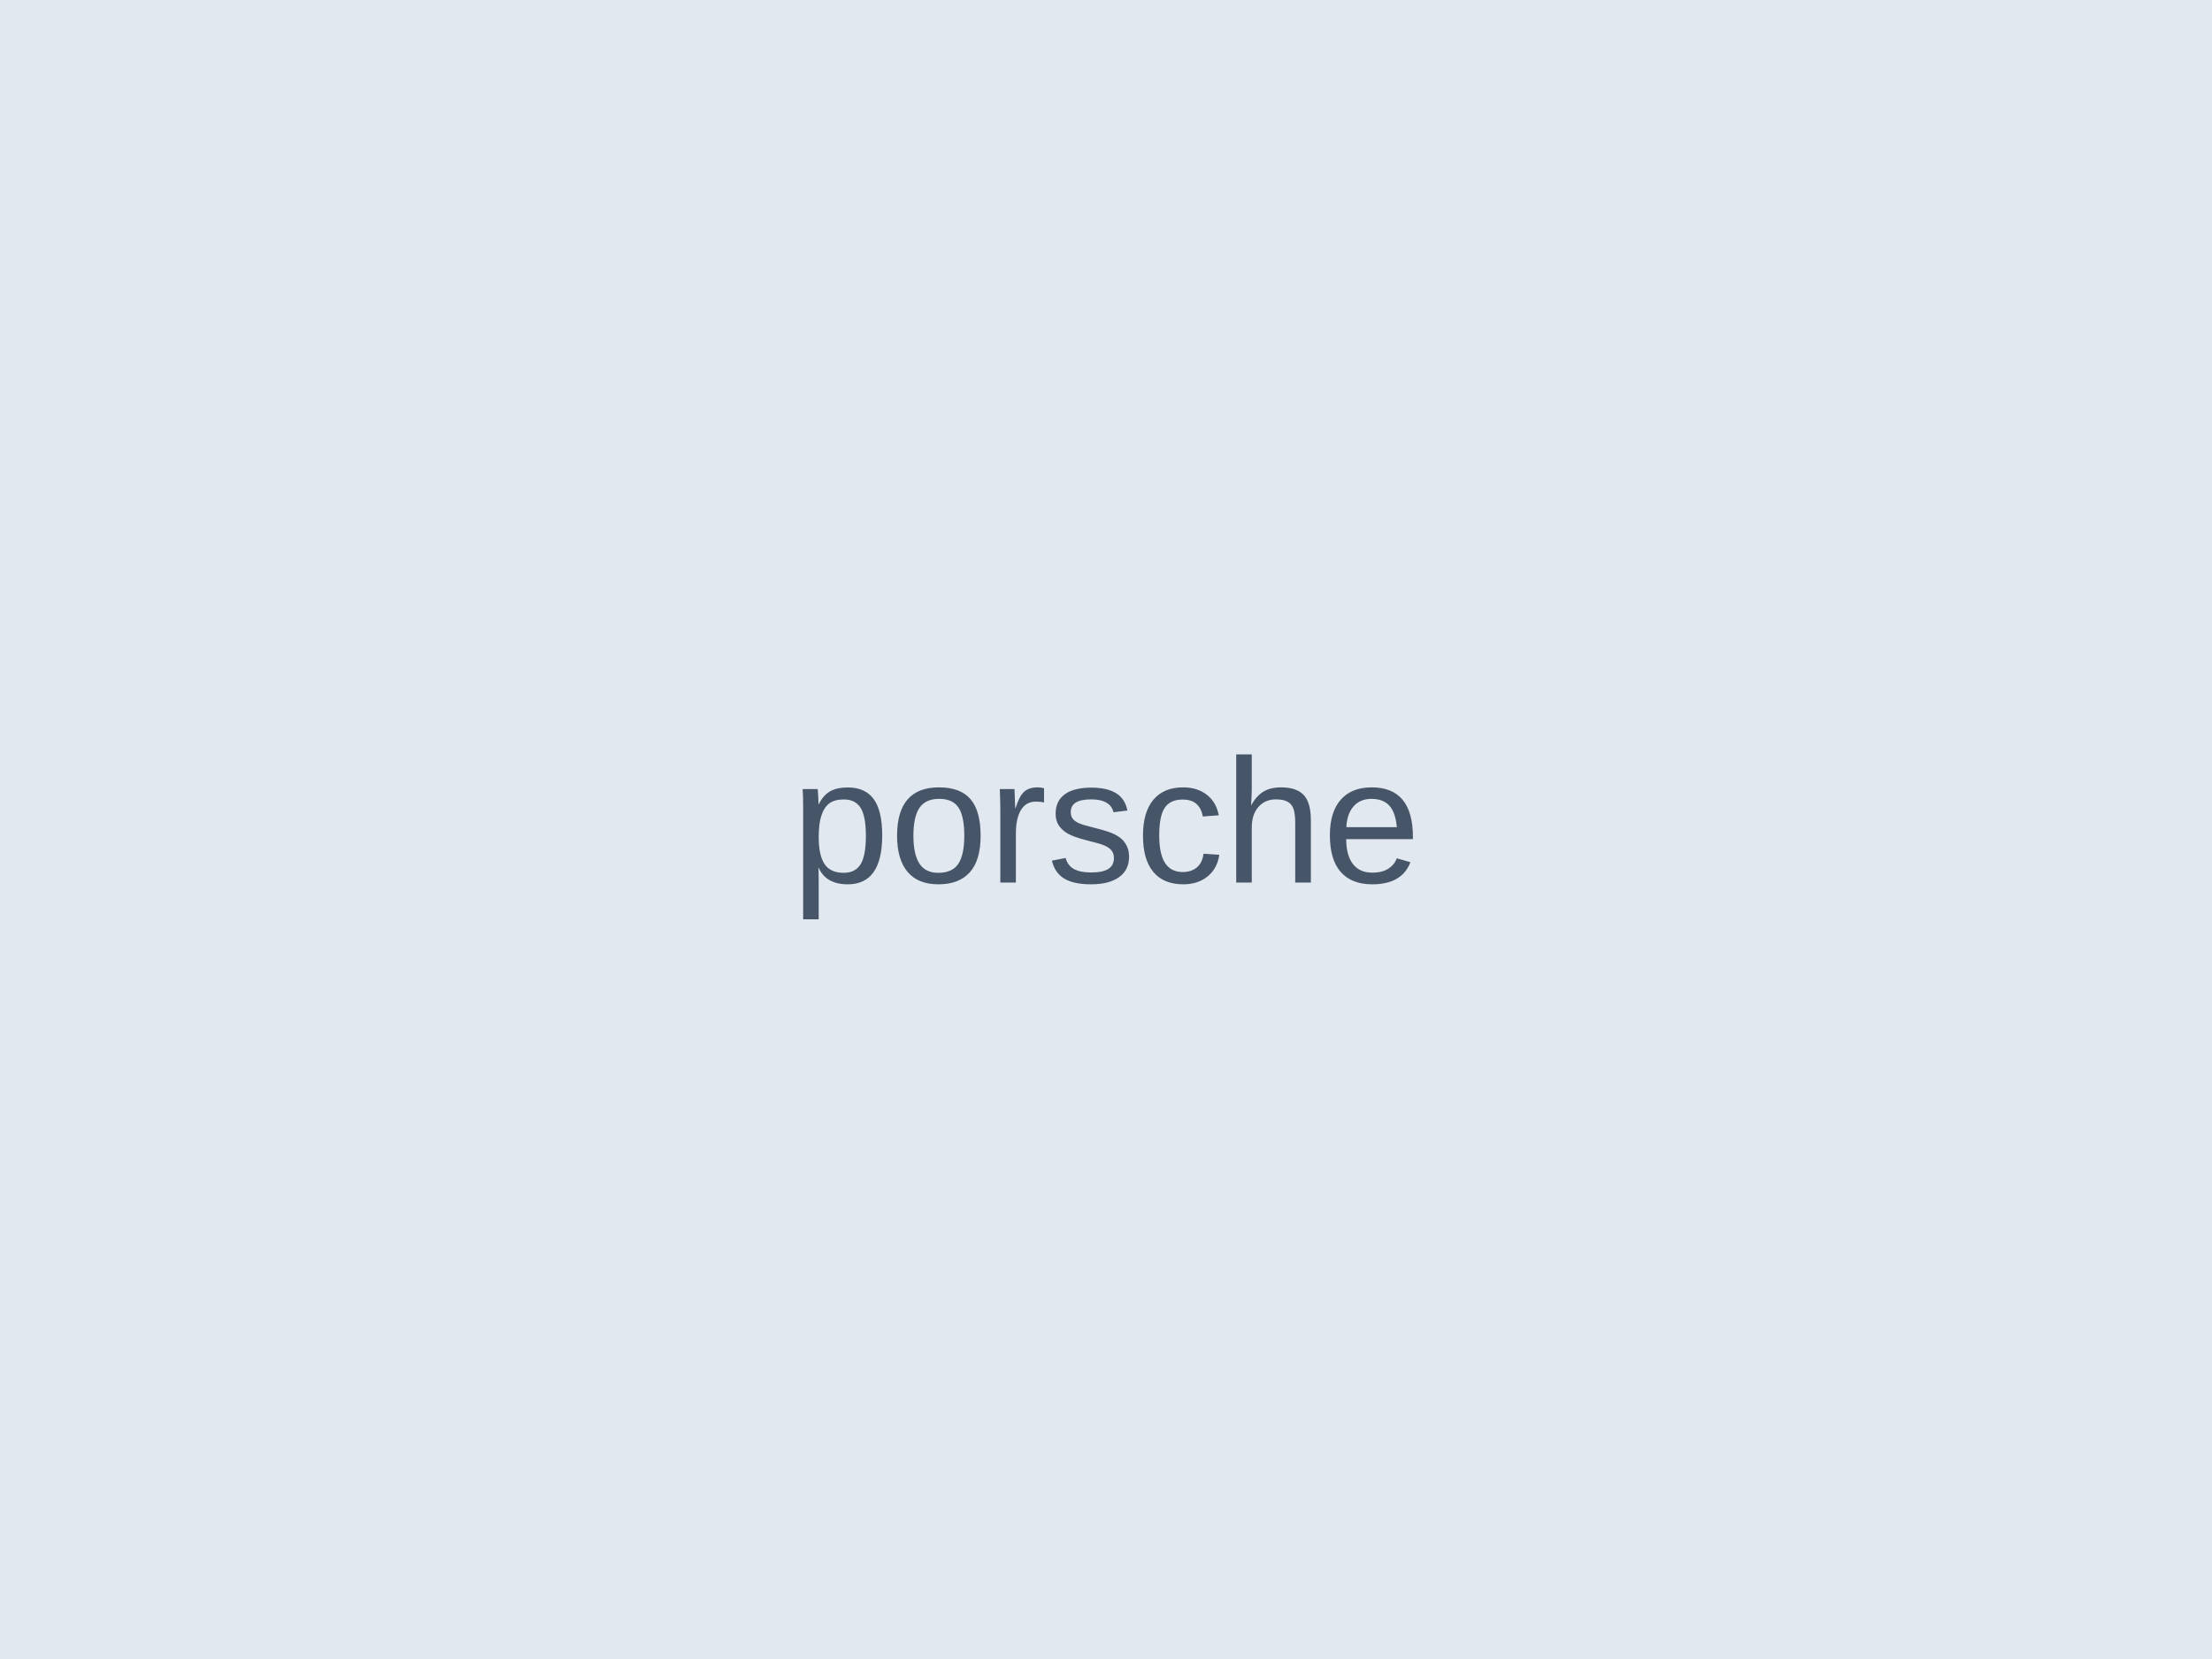
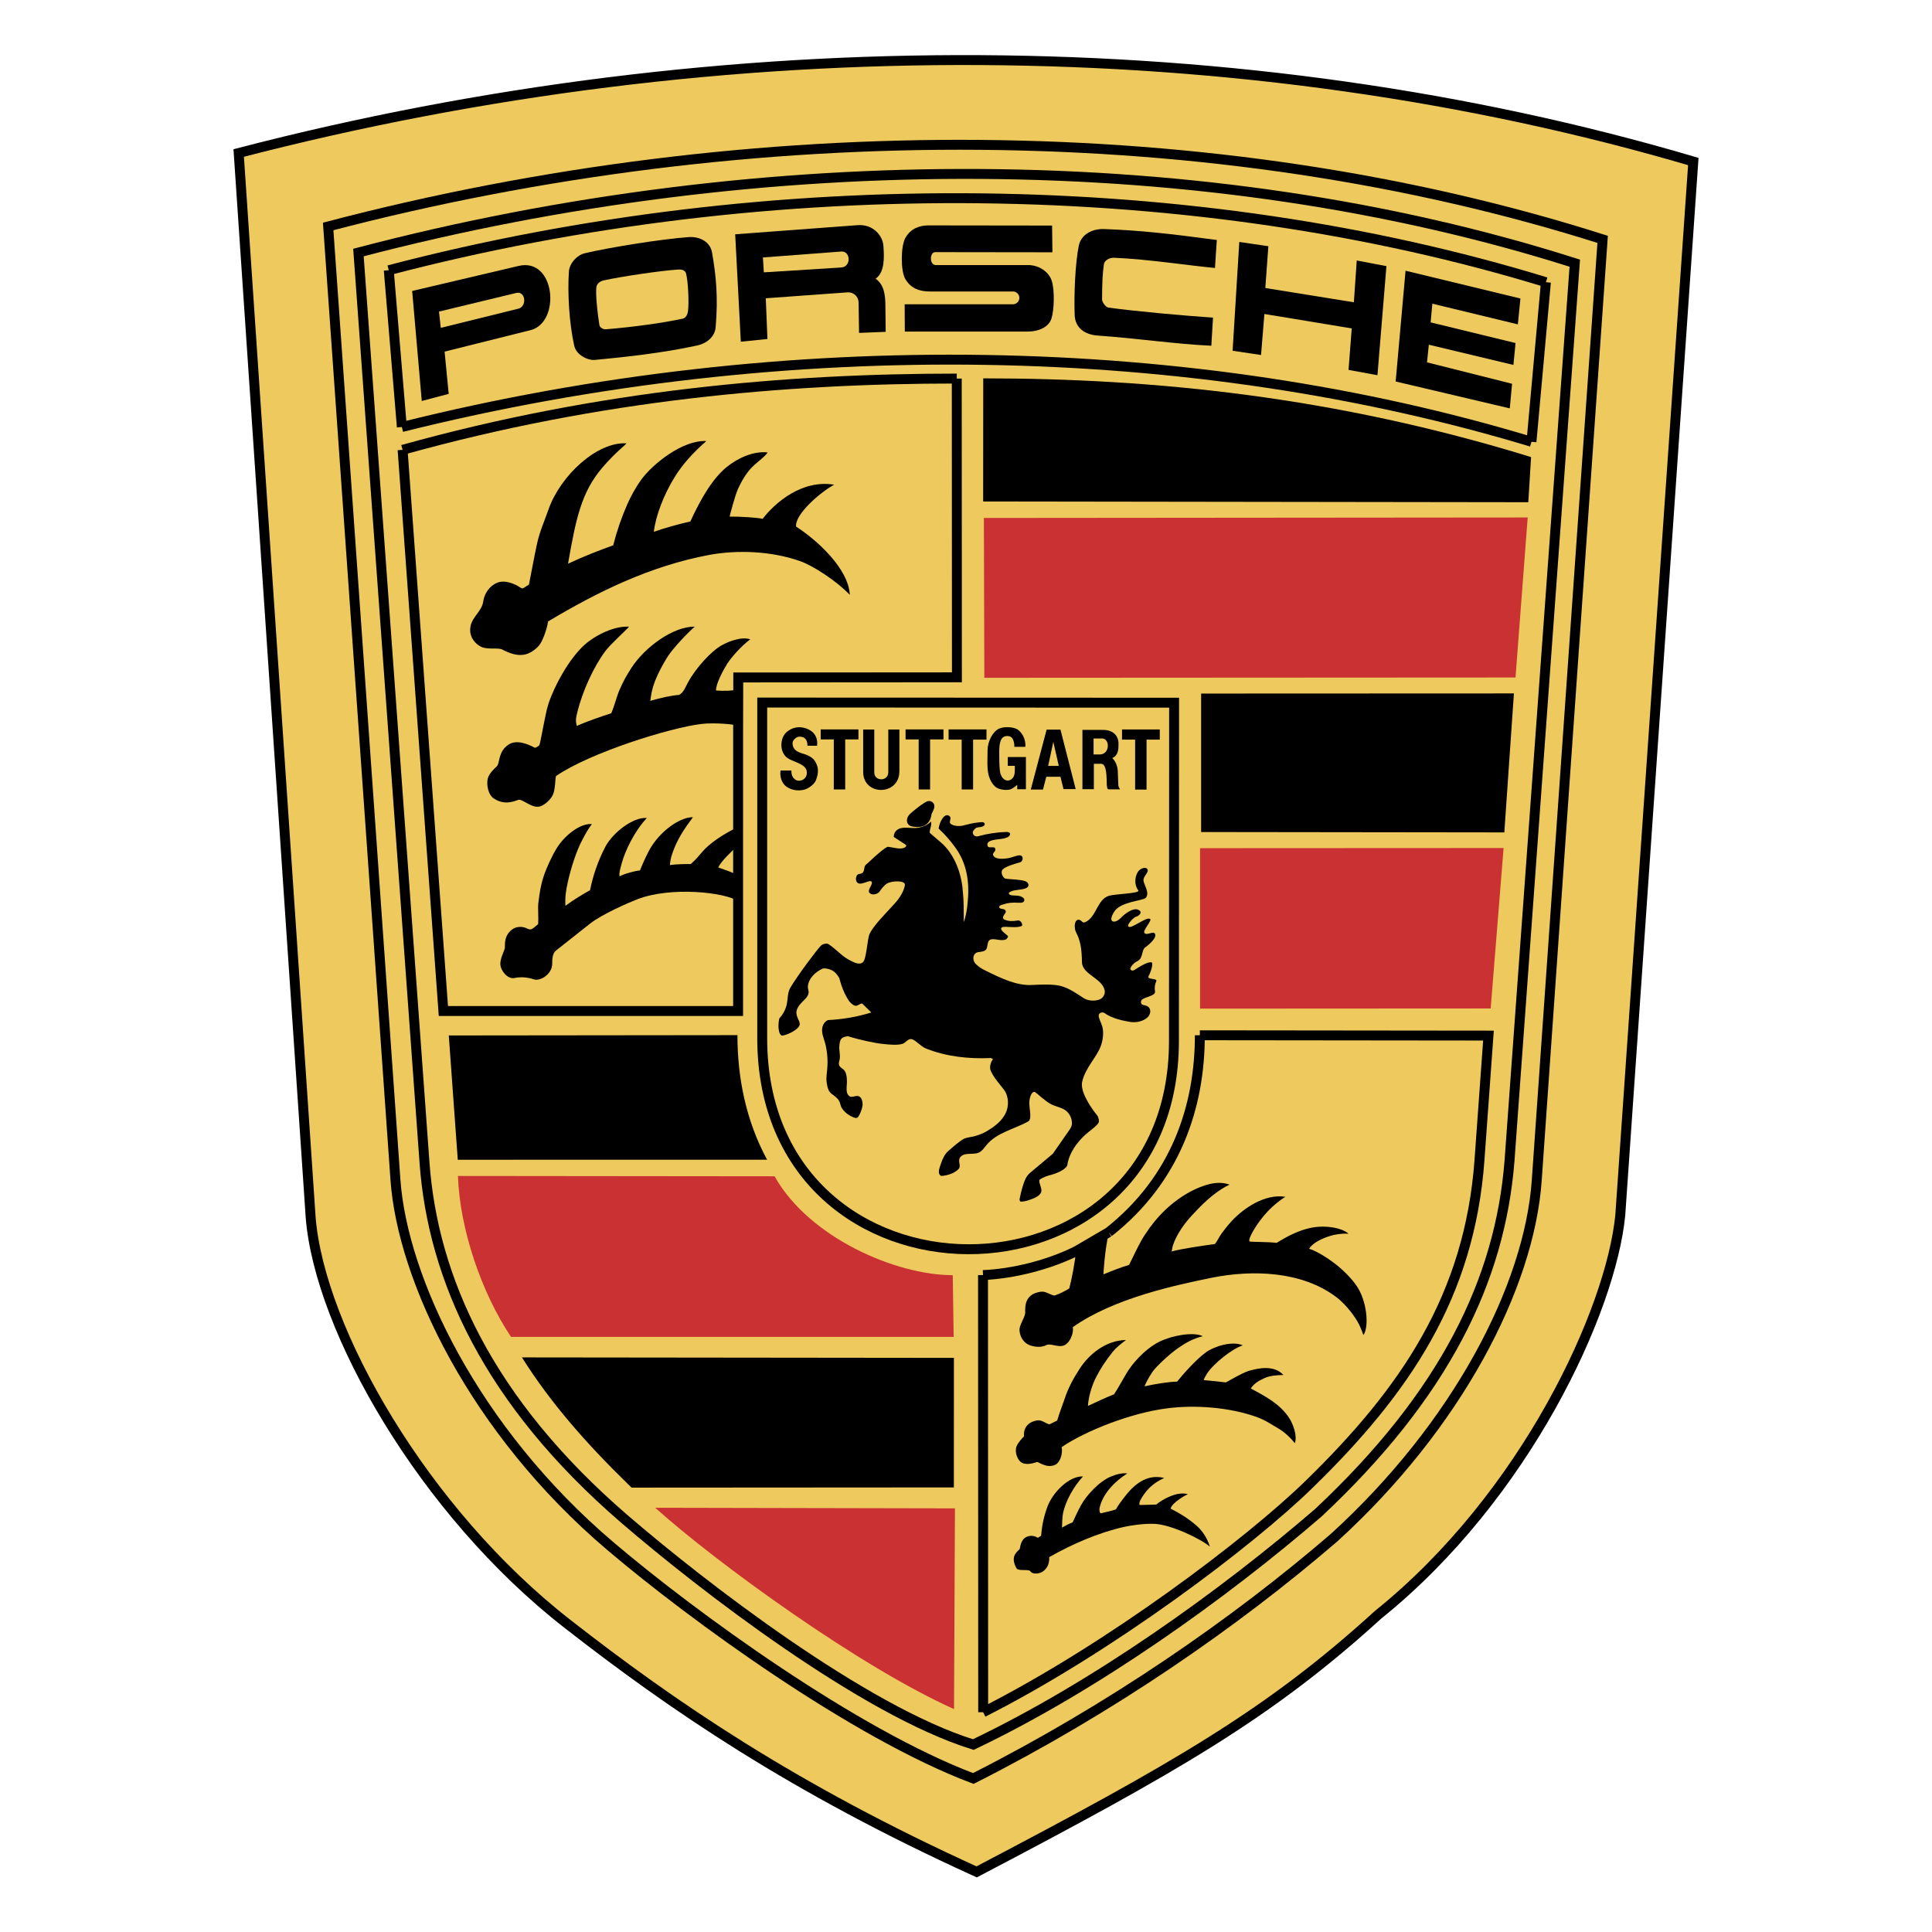
- <svg xmlns="http://www.w3.org/2000/svg" width="800" height="600">
-   <rect width="100%" height="100%" fill="#e2e8f0" />
-   <text x="50%" y="50%" font-family="Arial, sans-serif" font-size="64" fill="#475569" text-anchor="middle" dy=".3em">porsche</text>
+ <svg xmlns="http://www.w3.org/2000/svg" width="2500" height="2500" viewBox="0 0 192.756 192.756">
+   <path fill-rule="evenodd" clip-rule="evenodd" fill="#fff" d="M0 0h192.756v192.756H0V0z" />
+   <path d="M137.486 161.109c-10.898 9.93-20.281 15.281-40.045 25.65-18.399-8.367-30.407-16.615-40.821-24.742-14.391-11.203-24.729-29.396-25.625-40.553l-7.18-106.199c48.639-12.643 100.374-12.355 145.126.85l-7.285 105.122c-.927 9.519-9.443 28.031-24.17 39.872z" fill-rule="evenodd" clip-rule="evenodd" fill="#edc95e" stroke="#000" stroke-width=".989" stroke-miterlimit="2.613" />
+   <path d="M153.322 117.756l6.574-93.874c-38.514-12.266-84.648-12.447-127.154-1.289l6.71 95.102c.698 9.883 7.818 24.998 21.466 36.58 8.213 6.975 24.304 18.68 36.189 23.166 13.693-6.928 26.143-15.541 36.01-24.043 12.237-11.144 19.463-25.002 20.205-35.642z" fill-rule="evenodd" clip-rule="evenodd" fill="#edc95e" stroke="#000" stroke-width=".989" stroke-miterlimit="2.613" />
+   <path d="M131.539 150.92c-9.459 8.156-22.195 17.297-34.432 23.135-10.929-3.381-27.082-15.844-34.854-22.545-13.556-11.703-19.067-23.953-19.901-35.535l-6.59-90.78c40.472-10.628 84.647-10.628 121.354 1.062l-6.512 89.568c-.94 11.913-6.481 23.3-19.065 35.095z" fill-rule="evenodd" clip-rule="evenodd" fill="#edc95e" stroke="#000" stroke-width=".989" stroke-miterlimit="2.613" />
+   <path d="M38.788 26.958l1.305 15.646m0 0c38.635-9.656 79.106-8.687 112.702 1.472m0 0l1.441-15.919m0 0c-34.809-10.672-77.071-11.249-115.448-1.198" fill="none" stroke="#000" stroke-width=".989" stroke-miterlimit="2.613" />
+   <path fill-rule="evenodd" clip-rule="evenodd" d="M134.863 32.765l-8.713-1.439-.336 4.092-2.837-.423.668-10.856 2.9.424-.305 4.17 8.836 1.425.287-4.17 2.961.562-.896 10.885-2.883-.531.318-4.139zM92.809 29.083c-1.062 0-1.912-.288-2.474-1.228-.485-.773-.485-3.29 0-4.124.531-.97 1.487-1.243 2.277-1.243l12.356.016.032 2.667-11.689-.015c-.577 0-.592 1.289.045 1.289h9.214c1.078 0 2.035.653 2.338 1.5.334.911.273 2.973 0 3.821-.258.85-1.23 1.318-2.445 1.318H90.274l-.016-2.728h10.854a.639.639 0 0 0 0-1.274h-8.303v.001zM85.661 30.167a1.023 1.023 0 0 0-1.062-1.001l-8.198.592.167 4.062-2.656.273-.562-10.718 12.206-.91c1.579-.12 2.505 1.061 2.58 2.047.091 1.167.137 2.668-.774 3.29.759.561.957 1.395.972 2.562l.031 2.743-2.657.107-.047-3.047z" />
+   <path d="M83.919 26.688c1.047-.061.956-1.683 0-1.592l-7.803.591.091 1.485 7.712-.484z" fill-rule="evenodd" clip-rule="evenodd" fill="#edc95e" />
+   <path d="M58.356 25.264c2.505-.591 7.636-1.409 10.323-1.607 1.229-.09 2.186.546 2.353 1.502.395 2.198.638 4.471.364 7.52-.076.879-.835 1.576-1.837 1.789-3.446.758-7.317 1.167-10.187 1.44-.729.076-1.882-.5-2.079-1.41-.501-2.214-.684-5.307-.531-7.43.061-.787.79-1.621 1.594-1.804z" fill-rule="evenodd" clip-rule="evenodd" />
+   <path d="M68.106 31.794c.349-.077.501-.455.532-.728.121-.834.015-3.018-.183-3.745-.06-.288-.303-.471-.849-.425-1.488.092-5.42.652-7.363 1.076-.516.122-.714.425-.744.698-.092.712.121 2.668.303 3.759.046.259.38.44.637.425 2.627-.211 5.725-.635 7.667-1.06z" fill-rule="evenodd" clip-rule="evenodd" fill="#edc95e" />
+   <path d="M111.154 25.716c-.576-.015-.971.334-1.016.637-.137.895-.184 2.046-.184 3.547 0 .197.334.743.623.788 2.611.365 7.682.82 10.445 1.001l-.168 2.804c-3.627-.166-7.422-.743-11.354-1.015-1.291-.092-2.232-.788-2.279-2.031-.076-2.047.047-5.14.412-6.944.242-1.106 1.305-1.683 2.504-1.652 3.627.137 6.512.456 11.264 1.092l-.182 2.79c-2.305-.197-6.678-.88-10.065-1.017zM51.751 26.53c3.674-.864 4.235 5.655 1.168 6.413l-8.562 2.138.41 4.214-2.687.712-.957-10.976 10.628-2.501z" fill-rule="evenodd" clip-rule="evenodd" />
+   <path d="M51.706 30.8c.88-.198.759-1.774-.183-1.577l-7.727 1.865.182 1.622 7.728-1.91z" fill-rule="evenodd" clip-rule="evenodd" fill="#edc95e" />
+   <path fill-rule="evenodd" clip-rule="evenodd" d="M142.555 34.392l-.182 1.759 8.486 2.138-.228 2.455-11.385-2.682.986-11.053 11.461 2.774-.257 2.577-8.532-2.061-.168 1.865 8.471 2.062-.213 2.183-8.439-2.017z" />
+   <path d="M73.642 82.553v-9.202l.01-3.88.005-1.88 21.814-.016-.014-29.805m0 0c-16.973 0-35.568 1.606-55.289 7.111m0 0l4.068 55.986h29.405V82.553" fill="none" stroke="#000" stroke-width=".989" stroke-miterlimit="2.613" />
+   <path d="M73.611 72.456c0-.197-2.414-.38-3.614-.229-3.188.379-11.158 2.881-14.528 5.201-.075.197-.061 1.303-.288 1.819-.197.469-.698.955-1.184 1.167-.866.378-1.868-.773-2.308-.606-.456.166-1.427.561-2.475-.182-.47-.333-.712-1.273-.546-1.971.152-.501.577-.895.912-1.213.304-.303.09-1.47 1.183-2.168.759-.484 1.807-.089 2.612.334.182-.061.304-.136.44-.257.105-.32.273-1.29.425-2.048.183-.819.244-1.35.486-2.107.607-1.834 2.064-4.472 3.583-5.852 1.199-1.061 3.066-1.91 4.447-1.819-.137.211-1.852 1.743-2.354 2.426-1.184 1.575-2.276 4.001-2.792 6.063-.183.697-.183.956-.061 1.41 1.123-.501 2.58-.985 3.431-1.259.334-.742.516-1.592.805-2.273.455-1.062.745-1.517 1.214-2.259 1.351-2.092 4.205-4.154 6.315-4.108-.699.606-2.156 2.122-2.732 3.031-.47.758-.911 1.577-1.245 2.426-.288.758-.379 1.319-.455 1.94 1.093-.317 2.171-.545 2.869-.591.471-.258.622-.758.881-1.228.804-1.501 2.382-3.184 3.385-3.729.804-.44 1.988-.865 2.838-.591-.911.682-1.867 1.772-2.292 2.425-.44.697-1.154 2.047-1.124 2.684.745.06 1.714.021 2.14-.085l.032 3.649.01-3.881-.01 3.881z" fill-rule="evenodd" clip-rule="evenodd" />
+   <path d="M63.944 47.901c1.154-1.606 4.189-4.031 6.528-3.895-1.275 1.106-2.399 2.334-3.188 3.638-1.033 1.682-1.868 3.791-2.049 5.412.773-.288 2.595-.803 3.643-1.031.926-2.016 2.141-4.245 3.644-5.443 1.077-.864 2.625-1.607 4.068-1.44-.334.47-.881.834-1.291 1.214-.745.651-1.26 1.531-1.67 2.425-.304.667-.82 2.668-.835 2.76 1.047-.015 2.9.105 3.294.227 1.23-1.607 3.917-3.941 7.136-3.411-1.397.758-3.947 2.971-3.795 4.184 2.094 1.35 5.221 4.184 5.358 6.806-1.427-1.485-3.78-2.956-4.964-3.365-2.839-1.001-6.224-1.137-9.048-.622-5.89 1.107-11.097 3.654-16.091 6.641-.121.804-.562 2.016-.926 2.425-.364.409-.911.804-1.502.896-.744.12-1.503-.182-2.141-.516-.41-.228-1.488.061-2.17-.305-.471-.242-1.2-.924-1.002-2 .167-.955 1.123-1.531 1.259-2.441.198-1.333 1.168-1.911 1.67-2 .546-.107 1.108.076 1.609.302.212.106.439.289.638.35.197-.061.485-.304.653-.379.045-.153.546-2.926.819-4.139.273-1.213.744-2.245 1.139-3.38 1.184-3.365 4.843-6.762 7.773-6.58-.152.213-1.094.895-2.399 2.41-2.11 2.472-2.642 5.095-3.431 9.597 1.624-.758 3.036-1.303 4.508-1.835.35-1.394.82-2.759 1.397-4.078.38-.849.835-1.684 1.366-2.427z" fill-rule="evenodd" clip-rule="evenodd" />
+   <path fill-rule="evenodd" clip-rule="evenodd" fill="#ca3132" d="M152.418 51.629l-54.256.047.045 15.948 52.996-.03 1.215-15.965z" />
+   <path d="M110.631 122.969c-.379 1.529-.562 4.107-.531 4.17.926-.381 1.791-.715 2.551-.941.059-.092 1.139-2.441 1.625-3.078 1.137-1.758 2.67-3.26 4.537-4.26 1.17-.592 2.596-1.137 3.857-.666-1.656.787-2.945 2.213-3.721 3.031-.713.758-1.549 1.879-1.928 3.031-.061.197-.121.607-.121.607.773-.242 3.248-.607 4.281-.744.121-.016.439-.697.682-1.031.305-.408.486-.666.973-1.211 1.246-1.35 3.355-2.791 5.404-2.473-1.123.713-2.354 1.85-3.34 3.639-.137.273-.318.652-.242.818.303.062 1.807.031 2.717.139 1.047-.652 2.156-1.23 3.355-1.486 1.35-.305 3.111-.061 3.811.574-.82-.045-1.596.107-2.338.395-.426.168-1.275.562-1.596 1.107.807.227 2.127 1.092 2.961 1.789.576.484 1.275 1.182 1.715 1.82 1.109 1.5 1.336 4.197.744 5.002-.166-.471-.35-.939-.605-1.381-.533-.893-1.369-1.863-2.082-2.395-3.445-2.621-8.41-2.758-12.461-1.941-3.479.715-9.748 2.018-13.846 4.928.105.518-.215 1.379-.684 1.715-.623.453-1.504-.168-1.959.076-.621.318-1.396.119-1.715-.016-.547-.229-.91-.789-.957-1.441-.045-.516.455-1.137.562-1.697.047-.229-.197-1.35.76-1.926.182-.105.729-.303 1.107-.242.379.076.684.318 1.062.379a7.47 7.47 0 0 0 1.473-.713c.305-1.168.531-2.518.684-3.715l3.265-1.863z" fill-rule="evenodd" clip-rule="evenodd" />
+   <path d="M107.367 124.832c-2.719 1.35-6.271 2.26-9.291 2.381m0 0l.016 43.615m0 0c12.676-6.426 26.58-16.947 32.502-22.723 9.578-9.326 16.031-18.771 17.016-32.385m-.001.001l.896-12.4-28.797-.031m.001-.001c0 7.035-2.338 14.32-9.09 19.645m0 0l-3.252 1.898" fill="none" stroke="#000" stroke-width=".989" stroke-miterlimit="2.613" />
+   <path d="M111.154 139.105c.457-.697 1.004-1.715 1.275-2.154.957-1.531 2.338-2.668 3.281-3.107 1.289-.621 3.369-.986 4.295-.531-1.018.244-1.791.713-2.506 1.213-.729.5-2.156 1.805-2.52 2.35-.408.607-.684 1.152-.789 1.439 1.152-.256 2.535-.469 3.248-.469.518-.652 1.883-2.213 2.9-2.941.82-.576 2.566-1.152 3.658-.682-1.047.334-2.898 1.789-3.582 2.834-.152.244-.289.502-.318.637.561.047 1.623.152 2.201.229.059 0 1.639-.971 2.352-1.168.928-.258 2.445-.59 3.4.426-.697.014-1.352.074-1.867.303-.742.334-1.062.576-1.396 1.045 1.457.773 2.977 1.578 3.873 3.004.316.5.803 1.682.529 2.455-.455-.576-1.078-1.137-1.578-1.426-.713-.41-1.23-.803-2.096-1.137-2.717-1.016-6.27-1.289-9.109-.91-3.672.471-8.182 2.291-10.488 3.867.152.711-.197 1.545-.607 1.742-.865.439-1.699-.303-1.852-.258-.229.076-.928.318-1.428.107-.5-.197-.818-1.078-.621-1.639.15-.424.758-1.031.758-1.031-.092-.924.516-1.484 1.352-1.592.471-.045.805.32 1.184.395.35-.166.592-.287.775-.379.213-.758.531-1.531.742-2.168.35-1.076.867-2.031 1.52-3.031.939-1.441 2.611-2.805 4.6-2.836-.607.471-.957.729-1.336 1.199-.652.818-1.154 1.561-1.609 2.439-.41.773-.789 1.926-.852 2.941.73-.347 1.853-.863 2.611-1.166zM110.861 147.305c.516-.211 1.062-.363 1.609-.303-1.275.818-2.445 2.016-2.764 3.439-.029.154-.029.455.107.547.363-.092 1.289-.289 1.533-.408.152-.318.531-.818.789-1.152.91-1.213 2.217-2.426 4.021-1.971-1.182.529-1.865 1.273-2.383 2.213-.09.168-.152.484-.031.484.305 0 1.459-.045 1.625-.045.531-.471 2.08-1.365 3.143-1.031a5.496 5.496 0 0 0-1.441.986c-.105.121-.244.273-.273.455.941.469 1.775 1 2.551 1.668.41.348 1.002 1 1.365 2.121-.91-.787-3.887-2.197-5.51-2.273-1.062-.045-2.383.152-3.051.303-2.566.576-5.209 1.729-7.469 3.018.014.439-.061.971-.562 1.379-.334.273-1.062.41-1.336.016-.15-.213-1.139.014-1.352-.258 0 0-.258-.395-.289-.865-.029-.5.305-.803.578-1.061.076-.09.061-.939.697-1.229.395-.182.791-.119 1.125.092.137-.076.242-.152.332-.211.076-.986.26-1.896.623-2.881.502-1.396 2.141-3.094 3.553-3.033-.955 1.031-1.73 2.457-1.988 3.639-.076.379-.105 1.121-.105 1.471a6.906 6.906 0 0 1 1.061-.531c.152-.363.592-1.273.82-1.684.579-1.061 1.868-2.425 3.022-2.895z" fill-rule="evenodd" clip-rule="evenodd" />
+   <path d="M45.688 117.326c.182 5.275 2.338 11.643 5.298 16.055h44.161l-.091-6.156c-5.678 0-14.346-3.744-17.777-9.867l-31.591-.032z" fill-rule="evenodd" clip-rule="evenodd" fill="#ca3132" />
+   <path d="M76.046 103.566c0 28.047 41.079 28.047 41.079.289m0 0l.016-33.747-41.094-.015v33.472" fill="none" stroke="#000" stroke-width=".989" stroke-miterlimit="2.613" />
+   <path d="M89.28 90.126c.486-.531.912-1.229 1.002-1.82.075-.485-1.29-.454-1.792-.151-.273.167-.532.5-.744.804-.152.227-.698.409-.971.151-.289-.273.228-.743.213-1.031 0-.484-.927.243-1.352.046-.288-.137-.304-.575-.106-.833.106-.138.41-.076.547-.228s.137-.378.183-.576c.061-.228.303-.333.455-.5.577-.561 1.67-1.516 1.882-1.501.5.046 1.214.303 1.654.075.091-.044.258-.195.106-.287l-1.184-.773a.828.828 0 0 1 .272-.652c.547-.485 1.397-.152 2.111-.258.5-.076.972-.273 1.335-.622.091.364-.137.728-.137 1.107.456.425.927.788 1.367 1.198 1.305 1.304 1.867 3.198 1.958 4.866.076.773.076 1.562.076 2.851.213-.545.349-1.35.395-2.047.197-2.062-.122-3.896-1.29-5.458a12.25 12.25 0 0 0-1.61-1.818c.061-.606.578-1.638 1.063-1.259.319.243-.151.606.183.819.365.228.896.197 1.123.151.532-.136 1.048-.272 1.532-.317.229-.016.607-.122.684.106.062.151-.105.257-.273.318-.197.061-.5.016-.668.183-.137.136-.273.287-.227.484.059.228.303.349.545.273a11.97 11.97 0 0 1 2.809-.425c.502 0 .395.364.152.501-.166.09-.426.167-.592.182-.896.106-1.564.167-1.457.683.076.348.637.014.758.271.137.273-.242.425-.211.607.09.575 1.199.455 1.715.333.379-.091.986-.394 1.17-.151.166.211.029.545-.184.606-.547.152-1.488.424-1.746.728-.242.288.047.879.334.909.652.076 1.367.076 1.883.228.197.06.365.197.365.409 0 .228-.229.304-.41.364-.35.106-.941.106-1.262.242-.105.046-.318.122-.287.243.09.228.547.167.926.212.213.016.623.182.623.409 0 .243-.213.318-.594.289-.592-.046-1.137.029-1.395.136-.078.03-.531.09-.518.304.031.256.518.09.637.348.107.242-.227.379-.256.682 0 .122.059.182.182.228.395.167.85.151 1.244.076.41-.076.562.47.457.531-.533.288-1.717-.015-1.99.151-.379.243.637.789.607.911-.031.136-.152.272-.244.303-.514.197-1.182-.182-1.562.03-.318.197-.182.697-.379.956-.244.318-.791.182-1.033.364-.318.227-.334.772.016 1.106.273.258.531.439.881.605 1.58.789 3.219 1.578 4.752 1.471.789-.045 2.078-.09 2.793.092.926.227 1.865.939 2.354 1.242.393.242 1.031.305 1.533.123.363-.123.605-.547.531-.91-.229-1.213-2.232-1.592-2.264-2.805-.029-1.394-.15-2.152-.607-3.033-.166-.333-.197-1.106.199-1.212.318-.076.424.365.682.258 1.17-.456 1.215-2.305 2.43-2.654.713-.197 3.111-.228 2.914-.531-.5-.712-.273-1.531 0-1.91.182-.242.684-.486.881-.242.273.317-.41.696-.363 1.167.045.439.682 1.288.197 1.743-.289.272-2.461.364-3.098 1.334-.395.591-.439 1.062.031 1.016.379-.045.697-.5 1.045-.758.623-.454 1.125-.637 1.475-.304.182.167-.061.486-.395.576-.273.091-.941.805-.76.985.273.288 1.791-1.03 2.172-.757.197.151-.746 1.122-.578 1.38.197.318.836-.182 1.033.061.287.364-.502 1.076-.957 1.394-.348.228-.213 1.076-.713 1.334-.562.273-.82.757-.76.833.061.121.197.211.41.076.621-.395 1.396-.864 1.715-.742.182.076-.074.939-.303 1.348-.229.41.926.184.758.531a1.71 1.71 0 0 0-.121 1.016c.092.471-1.244.576-1.365.895-.137.365.135.455.273.471.805.121.697.863.379 1.182-.424.426-1.154.592-1.791.486-.547-.092-1.777-.32-2.504-.865-.229-.166-.562-.045-.609.182-.045.258.229.729.35 1.123.168.59.076 1.334-.121 1.91-.424 1.197-1.564 2.197-1.883 3.637-.076.381.031.85.184 1.215.332.787.818 1.531 1.365 2.197.076.213.182.455.092.652-.121.303-1.064.955-1.336 1.213-.865.803-1.609 1.85-1.777 2.986-.061.408-.939.818-1.533.986-.439.119-.895.242-1.26.529-.045.334.152.623.197.955.076.576-.652.865-1.215 1.047a2.49 2.49 0 0 1-.834.166c-.105 0-.137-.182-.121-.271.166-.789.318-1.426.621-2.076.123-.244.32-.441.518-.607l2.17-1.82 1.701-2.441c.15-.227.211-.424.211-.59 0-.471-.197-.91-.531-1.213-.424-.379-1.047-.439-1.518-.684-.607-.301-1.488-1.152-1.609-1.213-.334-.166-.531.439-.576.789-.076.531.09 1.031.076 1.561 0 .244-.031.381-.152.531-1.426.818-3.203 1.121-4.25 2.426-.184.227-.348.471-.592.637-.594.41-1.579-.061-2.02.576-.197.289.031.668-.045.986-.046.182-.395.424-.667.561a3.389 3.389 0 0 1-1.154.287c-.44-.211-.167-.832-.016-1.273.152-.455.365-.908.714-1.213.517-.453 1.168-1.029 1.58-1.229.348-.166.88-.166 1.304-.332a4.63 4.63 0 0 0 1.26-.607c.623-.393 1.199-.879 1.549-1.547.395-.756.35-1.771-.152-2.424-.455-.592-.986-1.168-1.289-1.836-.168-.363-.047-.863.213-1.197-.016-.014-.197-.137-.305-.105-2.17.092-4.371-.15-6.39-.955-.532-.213-1.078-.895-1.458-.939-.349-.047-.562.393-.911.484-.562.152-1.291.061-1.943 0-.759-.076-2.338-.41-3.477-.773-.182.031-.379.061-.546.168-.243.166-.288.529-.304.834-.03.408.091.787.045 1.211-.014.213-.135.441-.075.639.061.242.303.348.47.5.273.258.319.787.319 1.211 0 .471-.167 1.092.228 1.412.243.197.577-.062.881 0 .334.059.439.469.455.787.016.363-.288 1.137-.486 1.334-.137.137-.365.031-.531-.045-.439-.197-.85-.516-1.092-.939-.106-.184-.106-.41-.213-.605-.167-.334-.471-.531-.774-.76-.364-.273-.44-.771-.501-1.213-.045-.408.031-.805.061-1.213a7.697 7.697 0 0 0-.152-2.426c-.137-.605-.47-1.213-.319-1.818.076-.289.273-.561.547-.682 1.472-.076 2.93-.32 4.326-.76l-.91-.895c-.229 0-.41.229-.638.229-.243 0-.577-.348-.667-.471-.471-.697-.774-1.5-.987-2.318-.198-.318-.44-.639-.805-.789a1.828 1.828 0 0 0-.804-.152c-.76.334-1.458.986-1.519 1.82-.015.213.106.395.076.605-.045.365-.319.607-.577.865s-.501.516-.607.879c-.091.303.016.621.151.91.092.197.198.393.122.605-.183.5-1.381 1.016-1.73 1.016-.121 0-.228-.166-.273-.303-.137-.455-.106-.939-.015-1.396.319-.348.562-.756.698-1.211.182-.605.091-1.258.38-1.82.758-1.287 2.701-3.864 3.082-4.244.167-.167.576-.258.744-.152.82.531 1.306 1.183 2.094 1.592.426.212.957.531 1.337.227.379-.303.44-2.334.683-2.85.437-.898 1.667-2.081 2.516-3.036zM104.391 77.498l-.334 1.273h-1.215l1.58-5.974h1.381l1.517 5.929h-1.213l-.304-1.228h-1.412zM101.201 74.514c.016-.394-.105-.909-.424-1.031-.336-.121-.684-.016-.834.212-.26.425-.26 1.001-.244 1.879 0 .531.016 1.275.121 1.623.258.804.941.85 1.275.349.168-.242.168-.712.152-1.136h-.699v-.88h1.807v3.214h-.865v-.44c-.016.031-.395.318-.578.41-.303.136-.879.136-1.35-.062-.395-.166-.773-.696-.941-1.378-.166-.714-.092-1.639-.092-2.427.016-.833.455-1.759 1.062-2.107.426-.243 1.215-.243 1.717-.061.607.213 1.076 1.092.986 1.834h-1.093v.001zM80.865 72.888c.486.303.744.864.654 1.517h-.958c0-.606-.258-.896-.773-.91-.319-.016-.714.349-.714.622-.016.802.699.97 1.184 1.121.364.107.804.334 1.017.652.395.575.44 1.183.122 1.971-.151.378-.729.833-1.214.939-.547.122-1.215.061-1.761-.349-.44-.334-.638-.986-.547-1.577h1.078c0 .289.045.5.167.683.091.122.258.318.547.334a.78.78 0 0 0 .834-.864c-.061-.925-1.609-.986-2.141-1.578-.638-.727-.439-1.895.077-2.365.713-.665 1.685-.665 2.428-.196zM111.518 76.841c.014.228.031 1.031.061 1.547.016.151.166.348.166.363h-1.139c-.15 0-.166-.273-.182-.5-.029-.606.031-2.047-.561-2.047h-.73v2.532h-1.139v-5.913h2.051c1.031 0 1.549.592 1.549 1.395 0 .531-.016 1.152-.623 1.41.318.304.5.759.547 1.213z" fill-rule="evenodd" clip-rule="evenodd" />
+   <path d="M109.957 73.678h-.852v1.593h.623c1.034 0 1.018-1.593.229-1.593z" fill-rule="evenodd" clip-rule="evenodd" fill="#edc95e" />
+   <path fill-rule="evenodd" clip-rule="evenodd" d="M84.327 78.762h-1.139v-4.988h-1.306v-1h3.765v1h-1.32v4.988zM91.656 78.762v-4.988H90.35v-1h3.78v1h-1.335v4.988h-1.139zM94.642 72.775h3.78v1.017h-1.336v4.972h-1.139v-4.972h-1.305v-1.017zM114.391 73.792v4.988h-1.139v-4.988h-1.307v-1.015h3.766v1.015h-1.32zM88.625 77.045v-4.26h1.107v4.154c0 2.486-3.613 2.486-3.613.076v-4.23h1.107v4.275c.001.926 1.399.926 1.399-.015z" />
+   <path d="M91.181 81.518c.334-.287.804-.683 1.351-1.03.486-.319-.061.409-.091.712-.092.818-.714.909-1.397.758-.121-.03-.075-.258.137-.44" fill="none" stroke="#000" stroke-width=".989" stroke-miterlimit="2.613" />
+   <path fill-rule="evenodd" clip-rule="evenodd" fill="#ca3132" d="M119.729 100.631l28.996-.016 1.289-16.008-30.285.015v16.009zM95.275 150.49l-29.906-.061c6.163 5.533 20.433 15.889 29.815 20.088l.091-20.027z" />
+   <path d="M73.642 87.358v2.563c-1.184-.879-6.68-1.516-10.065-.197-.819.317-3.491 1.47-4.706 2.425l-3.415 2.699c-.335.271-.364.864-.364 1.319 0 1-1.169 1.758-1.822 1.545-.531-.182-1.26-.287-1.928-.137-.714.152-1.351-.742-1.412-1.258-.091-.636.411-1.469.44-1.743.03-.258-.137-1.273.804-1.895.425-.273 1.018-.258 1.442-.03a.55.55 0 0 0 .41.06c.152-.06.562-.424.668-.515.046-.605-.045-1.561.016-2.091.136-1.032.197-1.622.516-2.624.273-.864.866-2.122 1.305-2.834.79-1.289 2.354-2.532 3.522-2.426-.456.606-.607.925-.941 1.547-.622 1.137-1.199 3.017-1.472 4.289-.183.819-.274 1.456-.229 2.32.896-.667 1.837-1.212 2.459-1.562a16.32 16.32 0 0 1 1.518-4.32c.759-1.44 2.808-3.002 4.144-2.881-1.26 1.365-2.155 3.26-2.489 4.473-.137.484-.304 1.045-.228 1.349.5-.272 1.534-.545 2.034-.591.334-.834.789-1.835 1.169-2.425 1.184-1.82 3.051-2.927 4.115-2.881-.835 1.121-1.55 2.138-2.065 3.638-.153.439-.228.91-.228 1.137.652-.107 1.669-.107 2.08-.107 1.106-.993.997-1.265 2.217-2.197.759-.592 2.17-1.396 2.504-1.457v1.792c-.578.517-1.746 1.627-1.975 2.204.503.184 1.505.493 1.976.811z" fill-rule="evenodd" clip-rule="evenodd" />
+   <path fill-rule="evenodd" clip-rule="evenodd" fill="#edc95e" d="M105.635 76.412l-.545-2.396-.516 2.396h1.061z" />
+   <path fill-rule="evenodd" clip-rule="evenodd" d="M151.043 69.183l-31.205.013v13.816l30.248.037.92-13.32.037-.546zM152.479 50.107l.277-4.504c-19.582-6.043-37.688-7.854-54.658-7.854l-.008 12.283 54.389.075zM76.532 115.705c-2.121-3.916-2.958-8.217-2.958-12.428l-28.798.031.896 12.4 30.86-.003zM95.167 148.4l.005-12.924-43.096-.047c2.798 4.465 6.391 8.566 10.582 12.646.115.113.234.229.356.346l32.153-.021z" />
</svg>
